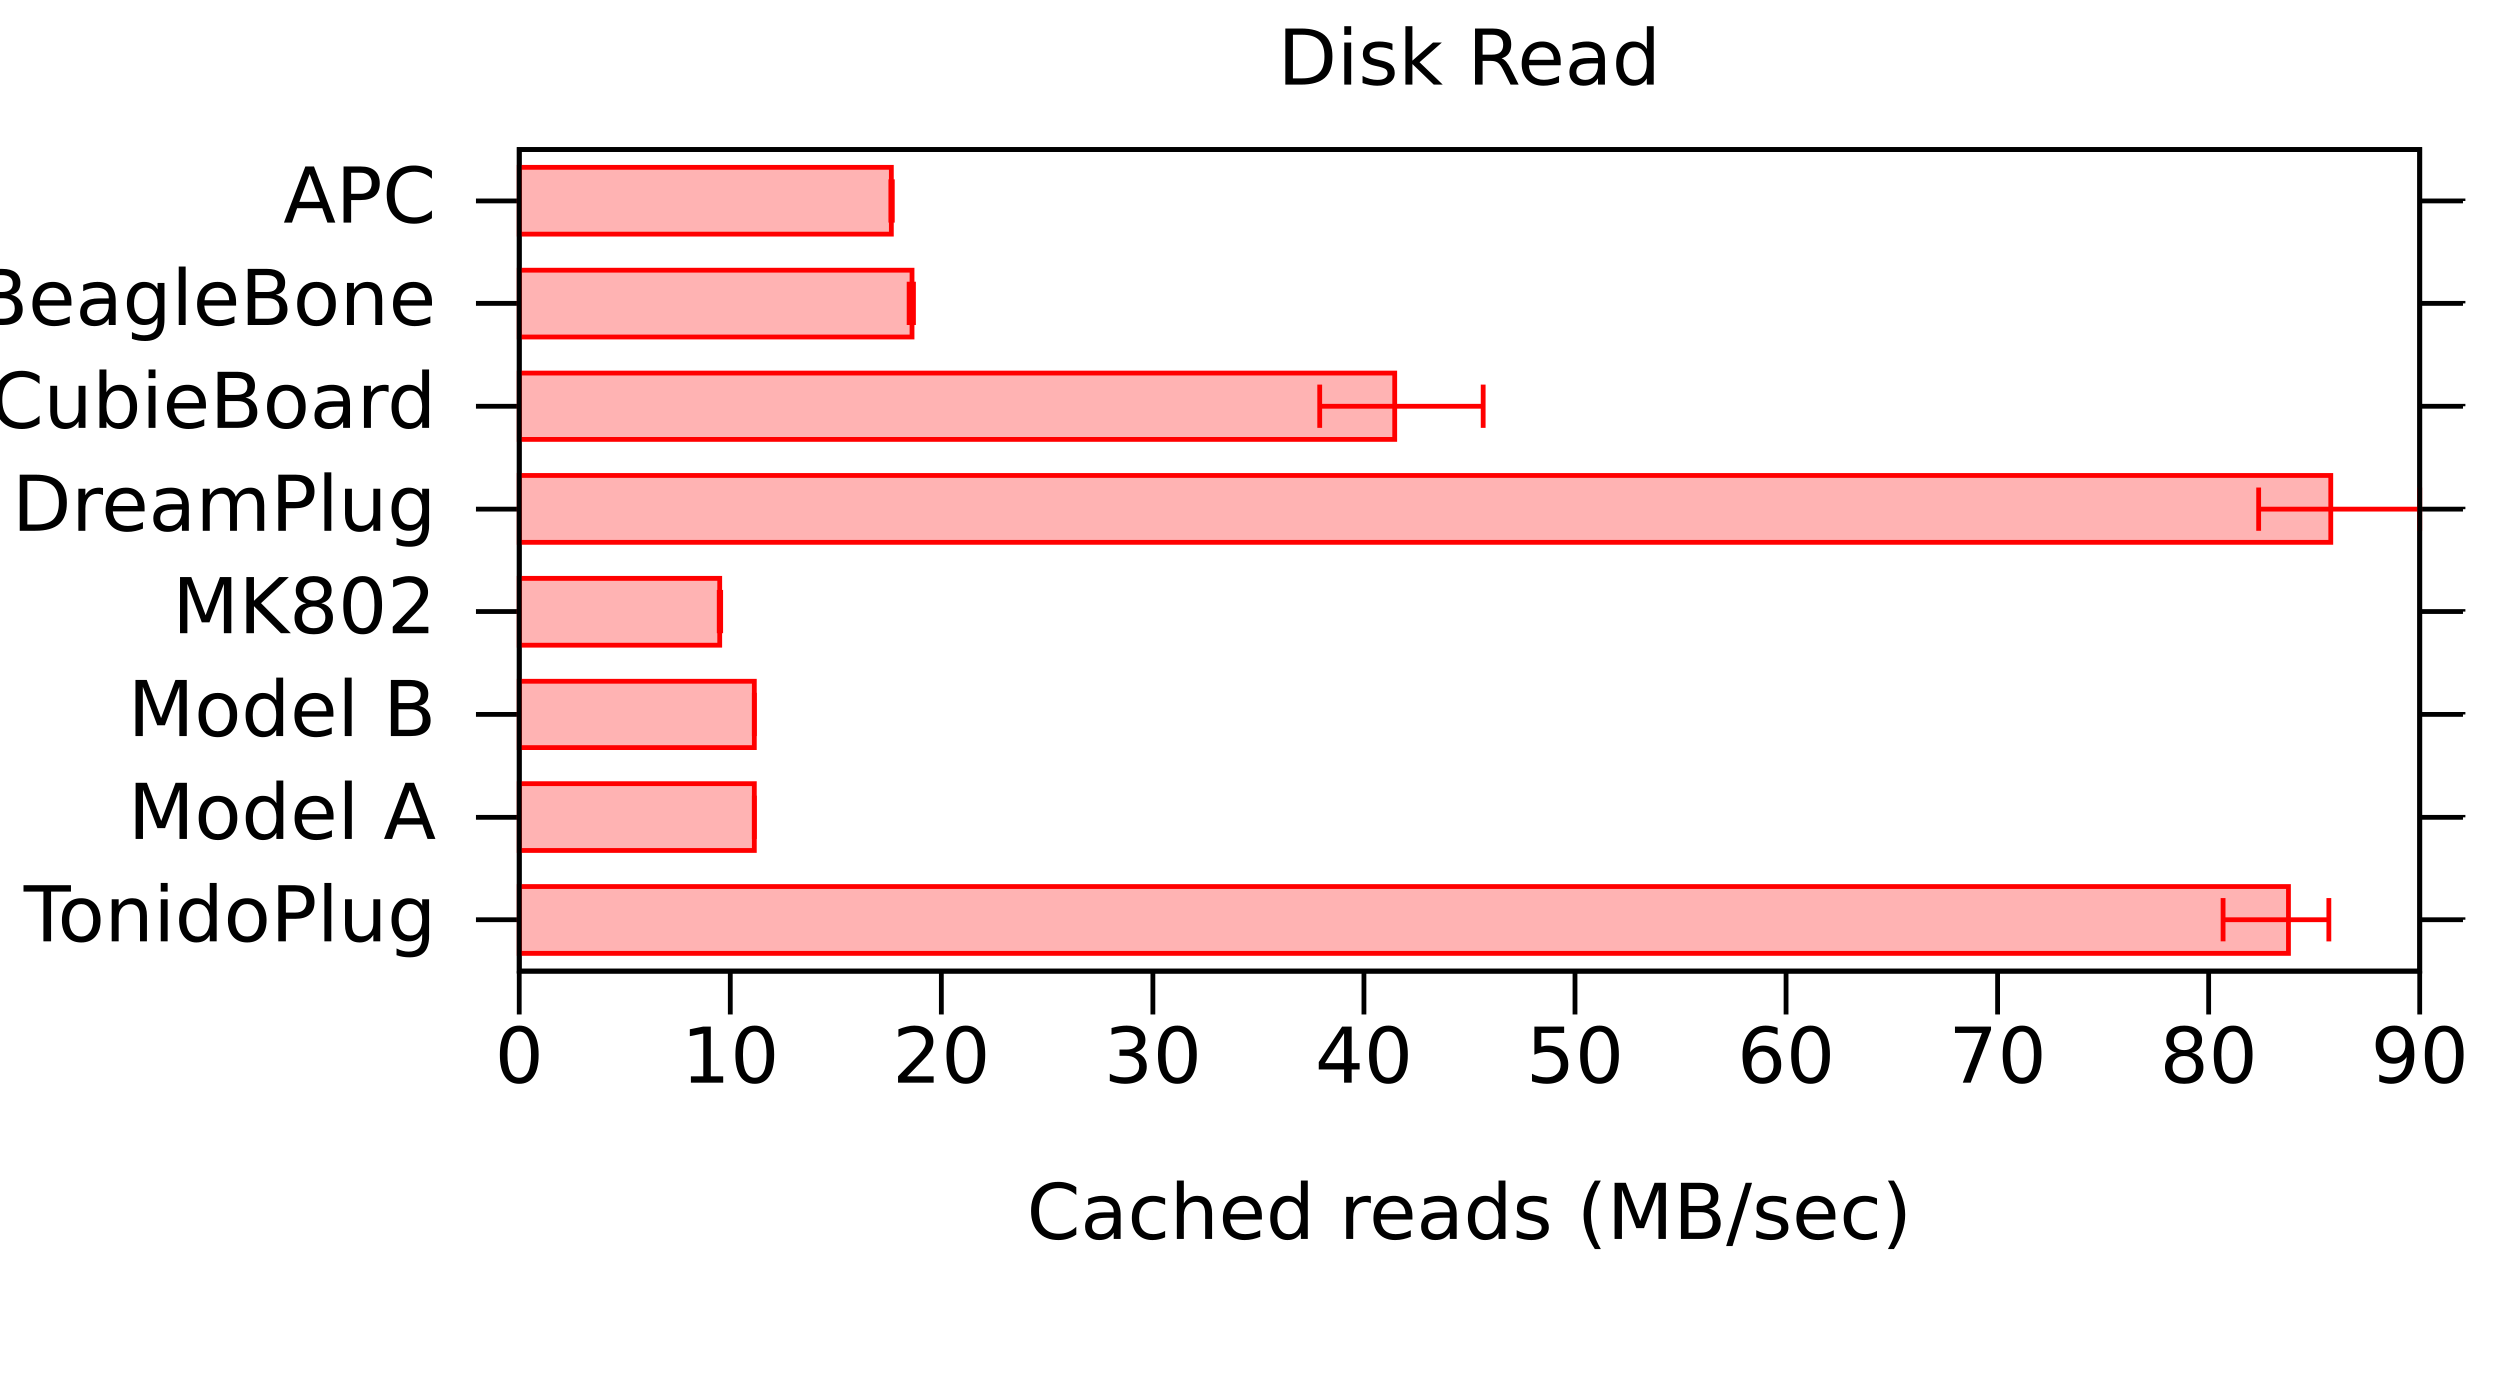
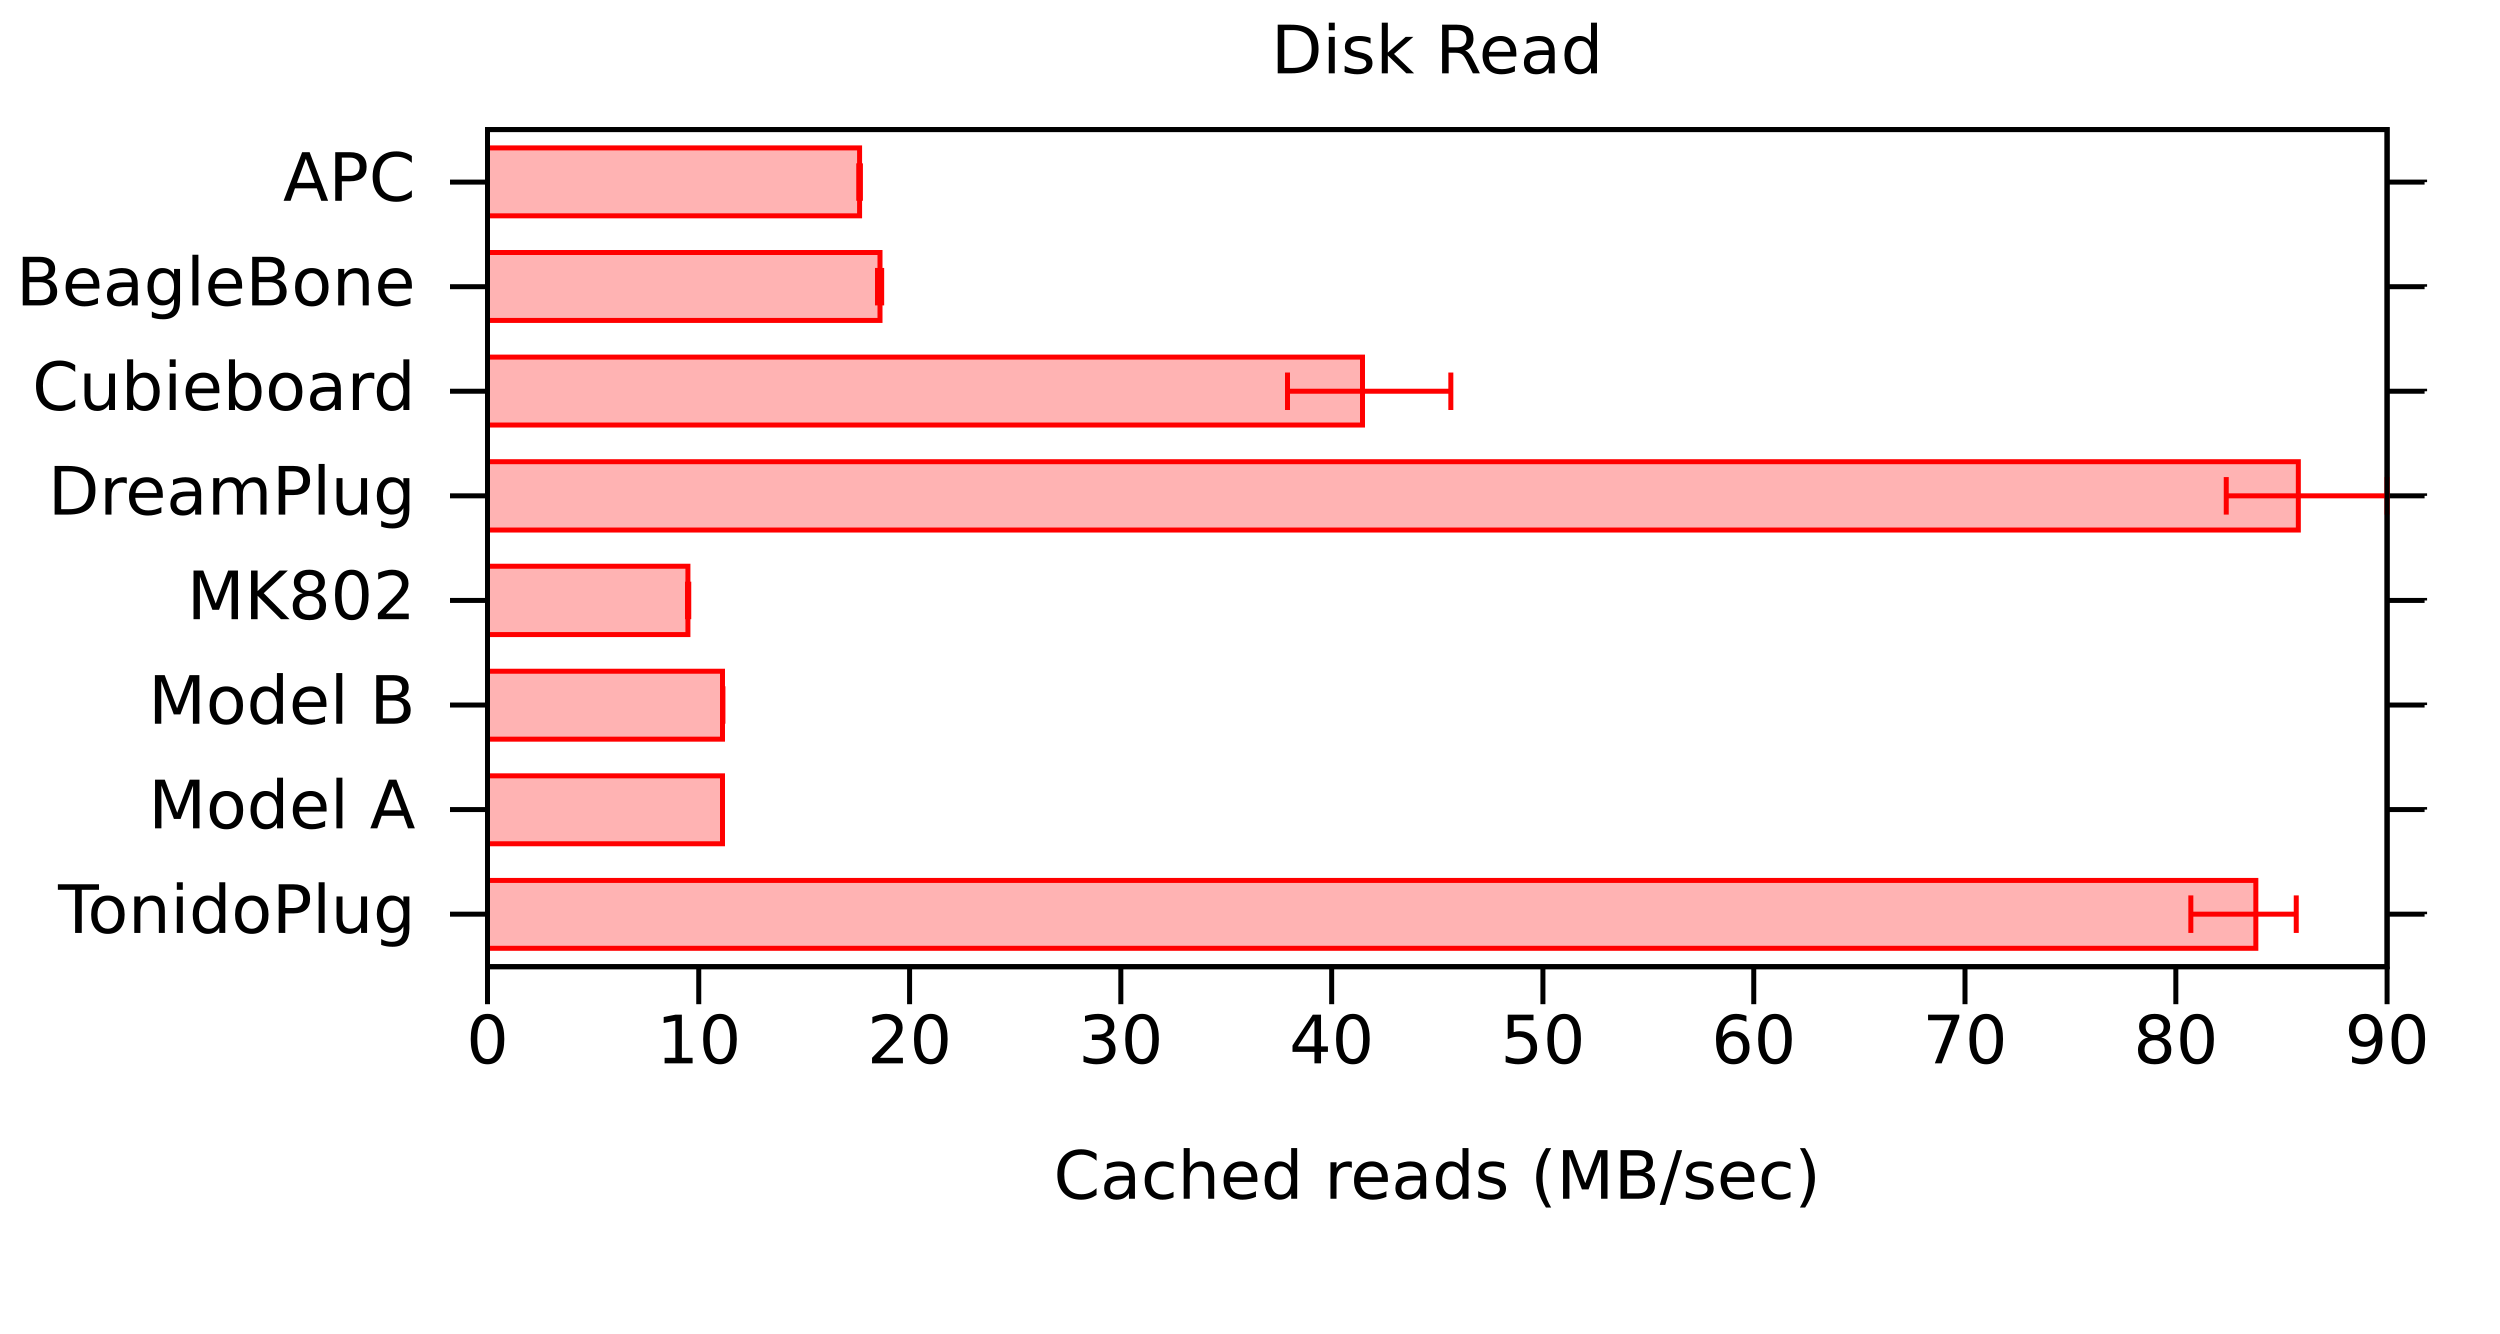
- <svg xmlns="http://www.w3.org/2000/svg" xmlns:xlink="http://www.w3.org/1999/xlink" width="520" height="290" viewBox="-520 0 520 290">
+ <svg xmlns="http://www.w3.org/2000/svg" xmlns:xlink="http://www.w3.org/1999/xlink" width="600" height="320" viewBox="-600 0 600 320">
  <g id="gnuplot_canvas" transform="rotate(90 0 0)">
-     <rect x="0" y="0" width="290" height="520" fill="none" />
+     <rect x="0" y="0" width="320" height="600" fill="none" />
    <defs>
      <circle id="gpDot" r="0.5" stroke-width="0.5" />
      <path id="gpPt0" stroke-width="0.222" stroke="currentColor" d="M-1,0 h2 M0,-1 v2" />
      <path id="gpPt1" stroke-width="0.222" stroke="currentColor" d="M-1,-1 L1,1 M1,-1 L-1,1" />
      <path id="gpPt2" stroke-width="0.222" stroke="currentColor" d="M-1,0 L1,0 M0,-1 L0,1 M-1,-1 L1,1 M-1,1 L1,-1" />
      <rect id="gpPt3" stroke-width="0.222" stroke="currentColor" x="-1" y="-1" width="2" height="2" />
      <rect id="gpPt4" stroke-width="0.222" stroke="currentColor" fill="currentColor" x="-1" y="-1" width="2" height="2" />
      <circle id="gpPt5" stroke-width="0.222" stroke="currentColor" cx="0" cy="0" r="1" />
      <use xlink:href="#gpPt5" id="gpPt6" fill="currentColor" stroke="none" />
      <path id="gpPt7" stroke-width="0.222" stroke="currentColor" d="M0,-1.33 L-1.33,0.67 L1.33,0.67 z" />
      <use xlink:href="#gpPt7" id="gpPt8" fill="currentColor" stroke="none" />
      <use xlink:href="#gpPt7" id="gpPt9" stroke="currentColor" transform="rotate(180)" />
      <use xlink:href="#gpPt9" id="gpPt10" fill="currentColor" stroke="none" />
      <use xlink:href="#gpPt3" id="gpPt11" stroke="currentColor" transform="rotate(45)" />
      <use xlink:href="#gpPt11" id="gpPt12" fill="currentColor" stroke="none" />
    </defs>
-     <g style="fill:none; color:white; stroke:currentColor; stroke-width:1.00; stroke-linecap:butt; stroke-linejoin:miter">
+     <g style="fill:none; color:white; stroke:currentColor; stroke-width:1.20; stroke-linecap:butt; stroke-linejoin:miter">
</g>
-     <g style="fill:none; color:black; stroke:currentColor; stroke-width:1.00; stroke-linecap:butt; stroke-linejoin:miter">
-       <path d="M41.8,412.0 L41.8,421.0 M41.8,16.7 L41.8,7.7  h0.01" />
-       <g transform="translate(46.3,429.3) rotate(270)" style="stroke:none; fill:black; font-family:Bitstream Vera Sans; font-size:12.00pt; text-anchor:end">
+     <g style="fill:none; color:black; stroke:currentColor; stroke-width:1.20; stroke-linecap:butt; stroke-linejoin:miter">
+       <path d="M43.7,483.0 L43.7,492.0 M43.7,27.1 L43.7,18.1  h0.01" />
+       <g transform="translate(48.2,500.3) rotate(270)" style="stroke:none; fill:black; font-family:Bitstream Vera Sans; font-size:12.00pt; text-anchor:end">
        <text>APC</text>
      </g>
-       <path d="M63.1,412.0 L63.1,421.0 M63.1,16.7 L63.1,7.7  h0.01" />
-       <g transform="translate(67.6,429.3) rotate(270)" style="stroke:none; fill:black; font-family:Bitstream Vera Sans; font-size:12.00pt; text-anchor:end">
+       <path d="M68.8,483.0 L68.8,492.0 M68.8,27.1 L68.8,18.1  h0.01" />
+       <g transform="translate(73.3,500.3) rotate(270)" style="stroke:none; fill:black; font-family:Bitstream Vera Sans; font-size:12.00pt; text-anchor:end">
        <text>BeagleBone</text>
      </g>
-       <path d="M84.5,412.0 L84.5,421.0 M84.5,16.7 L84.5,7.7  h0.01" />
-       <g transform="translate(89.0,429.3) rotate(270)" style="stroke:none; fill:black; font-family:Bitstream Vera Sans; font-size:12.00pt; text-anchor:end">
-         <text>CubieBoard</text>
+       <path d="M93.9,483.0 L93.9,492.0 M93.9,27.1 L93.9,18.1  h0.01" />
+       <g transform="translate(98.4,500.3) rotate(270)" style="stroke:none; fill:black; font-family:Bitstream Vera Sans; font-size:12.00pt; text-anchor:end">
+         <text>Cubieboard</text>
      </g>
-       <path d="M105.9,412.0 L105.9,421.0 M105.9,16.7 L105.9,7.7  h0.01" />
-       <g transform="translate(110.4,429.3) rotate(270)" style="stroke:none; fill:black; font-family:Bitstream Vera Sans; font-size:12.00pt; text-anchor:end">
+       <path d="M119.0,483.0 L119.0,492.0 M119.0,27.1 L119.0,18.1  h0.01" />
+       <g transform="translate(123.5,500.3) rotate(270)" style="stroke:none; fill:black; font-family:Bitstream Vera Sans; font-size:12.00pt; text-anchor:end">
        <text>DreamPlug</text>
      </g>
-       <path d="M127.2,412.0 L127.2,421.0 M127.2,16.7 L127.2,7.7  h0.01" />
-       <g transform="translate(131.7,429.3) rotate(270)" style="stroke:none; fill:black; font-family:Bitstream Vera Sans; font-size:12.00pt; text-anchor:end">
+       <path d="M144.1,483.0 L144.1,492.0 M144.1,27.1 L144.1,18.1  h0.01" />
+       <g transform="translate(148.6,500.3) rotate(270)" style="stroke:none; fill:black; font-family:Bitstream Vera Sans; font-size:12.00pt; text-anchor:end">
        <text>MK802</text>
      </g>
-       <path d="M148.6,412.0 L148.6,421.0 M148.6,16.7 L148.6,7.7  h0.01" />
-       <g transform="translate(153.1,429.3) rotate(270)" style="stroke:none; fill:black; font-family:Bitstream Vera Sans; font-size:12.00pt; text-anchor:end">
+       <path d="M169.2,483.0 L169.2,492.0 M169.2,27.1 L169.2,18.1  h0.01" />
+       <g transform="translate(173.7,500.3) rotate(270)" style="stroke:none; fill:black; font-family:Bitstream Vera Sans; font-size:12.00pt; text-anchor:end">
        <text>Model B</text>
      </g>
-       <path d="M170.0,412.0 L170.0,421.0 M170.0,16.7 L170.0,7.7  h0.01" />
-       <g transform="translate(174.5,429.3) rotate(270)" style="stroke:none; fill:black; font-family:Bitstream Vera Sans; font-size:12.00pt; text-anchor:end">
+       <path d="M194.3,483.0 L194.3,492.0 M194.3,27.1 L194.3,18.1  h0.01" />
+       <g transform="translate(198.8,500.3) rotate(270)" style="stroke:none; fill:black; font-family:Bitstream Vera Sans; font-size:12.00pt; text-anchor:end">
        <text>Model A</text>
      </g>
-       <path d="M191.3,412.0 L191.3,421.0 M191.3,16.7 L191.3,7.7  h0.01" />
-       <g transform="translate(195.8,429.3) rotate(270)" style="stroke:none; fill:black; font-family:Bitstream Vera Sans; font-size:12.00pt; text-anchor:end">
+       <path d="M219.4,483.0 L219.4,492.0 M219.4,27.1 L219.4,18.1  h0.01" />
+       <g transform="translate(223.9,500.3) rotate(270)" style="stroke:none; fill:black; font-family:Bitstream Vera Sans; font-size:12.00pt; text-anchor:end">
        <text>TonidoPlug</text>
      </g>
-       <path d="M202.0,412.0 L211.0,412.0  h0.01" />
-       <g transform="translate(225.2,412.0) rotate(270)" style="stroke:none; fill:black; font-family:Bitstream Vera Sans; font-size:12.00pt; text-anchor:middle">
+       <path d="M232.0,483.0 L241.0,483.0  h0.01" />
+       <g transform="translate(255.2,483.0) rotate(270)" style="stroke:none; fill:black; font-family:Bitstream Vera Sans; font-size:12.00pt; text-anchor:middle">
        <text> 0</text>
      </g>
-       <path d="M202.0,368.1 L211.0,368.1  h0.01" />
-       <g transform="translate(225.2,368.1) rotate(270)" style="stroke:none; fill:black; font-family:Bitstream Vera Sans; font-size:12.00pt; text-anchor:middle">
+       <path d="M232.0,432.3 L241.0,432.3  h0.01" />
+       <g transform="translate(255.2,432.3) rotate(270)" style="stroke:none; fill:black; font-family:Bitstream Vera Sans; font-size:12.00pt; text-anchor:middle">
        <text> 10</text>
      </g>
-       <path d="M202.0,324.2 L211.0,324.2  h0.01" />
-       <g transform="translate(225.2,324.2) rotate(270)" style="stroke:none; fill:black; font-family:Bitstream Vera Sans; font-size:12.00pt; text-anchor:middle">
+       <path d="M232.0,381.7 L241.0,381.7  h0.01" />
+       <g transform="translate(255.2,381.7) rotate(270)" style="stroke:none; fill:black; font-family:Bitstream Vera Sans; font-size:12.00pt; text-anchor:middle">
        <text> 20</text>
      </g>
-       <path d="M202.0,280.2 L211.0,280.2  h0.01" />
-       <g transform="translate(225.2,280.2) rotate(270)" style="stroke:none; fill:black; font-family:Bitstream Vera Sans; font-size:12.00pt; text-anchor:middle">
+       <path d="M232.0,331.0 L241.0,331.0  h0.01" />
+       <g transform="translate(255.2,331.0) rotate(270)" style="stroke:none; fill:black; font-family:Bitstream Vera Sans; font-size:12.00pt; text-anchor:middle">
        <text> 30</text>
      </g>
-       <path d="M202.0,236.3 L211.0,236.3  h0.01" />
-       <g transform="translate(225.2,236.3) rotate(270)" style="stroke:none; fill:black; font-family:Bitstream Vera Sans; font-size:12.00pt; text-anchor:middle">
+       <path d="M232.0,280.4 L241.0,280.4  h0.01" />
+       <g transform="translate(255.2,280.4) rotate(270)" style="stroke:none; fill:black; font-family:Bitstream Vera Sans; font-size:12.00pt; text-anchor:middle">
        <text> 40</text>
      </g>
-       <path d="M202.0,192.4 L211.0,192.4  h0.01" />
-       <g transform="translate(225.2,192.4) rotate(270)" style="stroke:none; fill:black; font-family:Bitstream Vera Sans; font-size:12.00pt; text-anchor:middle">
+       <path d="M232.0,229.7 L241.0,229.7  h0.01" />
+       <g transform="translate(255.2,229.7) rotate(270)" style="stroke:none; fill:black; font-family:Bitstream Vera Sans; font-size:12.00pt; text-anchor:middle">
        <text> 50</text>
      </g>
-       <path d="M202.0,148.5 L211.0,148.5  h0.01" />
-       <g transform="translate(225.2,148.5) rotate(270)" style="stroke:none; fill:black; font-family:Bitstream Vera Sans; font-size:12.00pt; text-anchor:middle">
+       <path d="M232.0,179.1 L241.0,179.1  h0.01" />
+       <g transform="translate(255.2,179.1) rotate(270)" style="stroke:none; fill:black; font-family:Bitstream Vera Sans; font-size:12.00pt; text-anchor:middle">
        <text> 60</text>
      </g>
-       <path d="M202.0,104.5 L211.0,104.5  h0.01" />
-       <g transform="translate(225.2,104.5) rotate(270)" style="stroke:none; fill:black; font-family:Bitstream Vera Sans; font-size:12.00pt; text-anchor:middle">
+       <path d="M232.0,128.4 L241.0,128.4  h0.01" />
+       <g transform="translate(255.2,128.4) rotate(270)" style="stroke:none; fill:black; font-family:Bitstream Vera Sans; font-size:12.00pt; text-anchor:middle">
        <text> 70</text>
      </g>
-       <path d="M202.0,60.6 L211.0,60.6  h0.01" />
-       <g transform="translate(225.2,60.6) rotate(270)" style="stroke:none; fill:black; font-family:Bitstream Vera Sans; font-size:12.00pt; text-anchor:middle">
+       <path d="M232.0,77.8 L241.0,77.8  h0.01" />
+       <g transform="translate(255.2,77.8) rotate(270)" style="stroke:none; fill:black; font-family:Bitstream Vera Sans; font-size:12.00pt; text-anchor:middle">
        <text> 80</text>
      </g>
-       <path d="M202.0,16.7 L211.0,16.7  h0.01" />
-       <g transform="translate(225.2,16.7) rotate(270)" style="stroke:none; fill:black; font-family:Bitstream Vera Sans; font-size:12.00pt; text-anchor:middle">
+       <path d="M232.0,27.1 L241.0,27.1  h0.01" />
+       <g transform="translate(255.2,27.1) rotate(270)" style="stroke:none; fill:black; font-family:Bitstream Vera Sans; font-size:12.00pt; text-anchor:middle">
        <text> 90</text>
      </g>
-       <path d="M31.1,16.7 L31.1,412.0 L202.0,412.0 L202.0,16.7 L31.1,16.7 Z  h0.01" />
-       <g transform="translate(17.6,214.4) rotate(270)" style="stroke:none; fill:black; font-family:Bitstream Vera Sans; font-size:12.00pt; text-anchor:middle">
+       <path d="M31.1,27.1 L31.1,483.0 L232.0,483.0 L232.0,27.1 L31.1,27.1 Z  h0.01" />
+       <g transform="translate(17.6,255.1) rotate(270)" style="stroke:none; fill:black; font-family:Bitstream Vera Sans; font-size:12.00pt; text-anchor:middle">
        <text>Disk Read</text>
      </g>
-       <g transform="translate(257.7,214.4) rotate(270)" style="stroke:none; fill:black; font-family:Bitstream Vera Sans; font-size:12.00pt; text-anchor:middle">
+       <g transform="translate(287.7,255.1) rotate(270)" style="stroke:none; fill:black; font-family:Bitstream Vera Sans; font-size:12.00pt; text-anchor:middle">
        <text>Cached reads (MB/sec)</text>
      </g>
    </g>
    <g id="gnuplot_plot_1">
-       <g style="fill:none; color:red; stroke:currentColor; stroke-width:1.00; stroke-linecap:butt; stroke-linejoin:miter">
+       <g style="fill:none; color:red; stroke:currentColor; stroke-width:1.20; stroke-linecap:butt; stroke-linejoin:miter">
        <g style="stroke:none; shape-rendering:crispEdges">
-           <polygon fill="currentColor" fill-opacity="0.3" points="34.8,412.0 48.8,412.0 48.8,334.5 34.8,334.5 " />
+           <polygon fill="currentColor" fill-opacity="0.3" points="35.5,483.0 51.9,483.0 51.9,393.6 35.5,393.6 " />
        </g>
-         <path d="M34.8,412.0 L34.8,334.6 L48.7,334.6 L48.7,412.0 L34.8,412.0 Z  h0.01" />
+         <path d="M35.5,483.0 L35.5,393.7 L51.8,393.7 L51.8,483.0 L35.5,483.0 Z  h0.01" />
        <g style="stroke:none; shape-rendering:crispEdges">
-           <polygon fill="currentColor" fill-opacity="0.3" points="56.2,412.0 70.2,412.0 70.2,330.2 56.2,330.2 " />
+           <polygon fill="currentColor" fill-opacity="0.3" points="60.6,483.0 77.0,483.0 77.0,388.7 60.6,388.7 " />
        </g>
-         <path d="M56.2,412.0 L56.2,330.3 L70.1,330.3 L70.1,412.0 L56.2,412.0 Z  h0.01" />
+         <path d="M60.6,483.0 L60.6,388.8 L76.9,388.8 L76.9,483.0 L60.6,483.0 Z  h0.01" />
        <g style="stroke:none; shape-rendering:crispEdges">
-           <polygon fill="currentColor" fill-opacity="0.3" points="77.6,412.0 91.5,412.0 91.5,229.8 77.6,229.8 " />
+           <polygon fill="currentColor" fill-opacity="0.3" points="85.7,483.0 102.1,483.0 102.1,272.9 85.7,272.9 " />
        </g>
-         <path d="M77.6,412.0 L77.6,229.9 L91.4,229.9 L91.4,412.0 L77.6,412.0 Z  h0.01" />
+         <path d="M85.7,483.0 L85.7,273.0 L102.0,273.0 L102.0,483.0 L85.7,483.0 Z  h0.01" />
        <g style="stroke:none; shape-rendering:crispEdges">
-           <polygon fill="currentColor" fill-opacity="0.3" points="98.9,412.0 112.9,412.0 112.9,35.1 98.9,35.1 " />
+           <polygon fill="currentColor" fill-opacity="0.3" points="110.8,483.0 127.3,483.0 127.3,48.3 110.8,48.3 " />
        </g>
-         <path d="M98.9,412.0 L98.9,35.2 L112.8,35.2 L112.8,412.0 L98.9,412.0 Z  h0.01" />
+         <path d="M110.8,483.0 L110.8,48.4 L127.2,48.4 L127.2,483.0 L110.8,483.0 Z  h0.01" />
        <g style="stroke:none; shape-rendering:crispEdges">
-           <polygon fill="currentColor" fill-opacity="0.3" points="120.3,412.0 134.3,412.0 134.3,370.2 120.3,370.2 " />
+           <polygon fill="currentColor" fill-opacity="0.3" points="135.9,483.0 152.4,483.0 152.4,434.8 135.9,434.8 " />
        </g>
-         <path d="M120.3,412.0 L120.3,370.3 L134.2,370.3 L134.2,412.0 L120.3,412.0 Z  h0.01" />
+         <path d="M135.9,483.0 L135.9,434.9 L152.3,434.9 L152.3,483.0 L135.9,483.0 Z  h0.01" />
        <g style="stroke:none; shape-rendering:crispEdges">
-           <polygon fill="currentColor" fill-opacity="0.3" points="141.7,412.0 155.6,412.0 155.6,363.0 141.7,363.0 " />
+           <polygon fill="currentColor" fill-opacity="0.3" points="161.1,483.0 177.5,483.0 177.5,426.5 161.1,426.5 " />
        </g>
-         <path d="M141.7,412.0 L141.7,363.1 L155.5,363.1 L155.5,412.0 L141.7,412.0 Z  h0.01" />
+         <path d="M161.1,483.0 L161.1,426.6 L177.4,426.6 L177.4,483.0 L161.1,483.0 Z  h0.01" />
        <g style="stroke:none; shape-rendering:crispEdges">
-           <polygon fill="currentColor" fill-opacity="0.3" points="163.0,412.0 177.0,412.0 177.0,363.0 163.0,363.0 " />
+           <polygon fill="currentColor" fill-opacity="0.3" points="186.2,483.0 202.6,483.0 202.6,426.5 186.2,426.5 " />
        </g>
-         <path d="M163.0,412.0 L163.0,363.1 L176.9,363.1 L176.9,412.0 L163.0,412.0 Z  h0.01" />
+         <path d="M186.2,483.0 L186.2,426.6 L202.5,426.6 L202.5,483.0 L186.2,483.0 Z  h0.01" />
        <g style="stroke:none; shape-rendering:crispEdges">
-           <polygon fill="currentColor" fill-opacity="0.3" points="184.4,412.0 198.4,412.0 198.4,43.9 184.4,43.9 " />
+           <polygon fill="currentColor" fill-opacity="0.3" points="211.3,483.0 227.7,483.0 227.7,58.5 211.3,58.5 " />
        </g>
-         <path d="M184.4,412.0 L184.4,44.0 L198.3,44.0 L198.3,412.0 L184.4,412.0 Z  h0.01" />
-         <path d="M41.8,334.7 L41.8,334.4 M37.3,334.7 L46.3,334.7 M37.3,334.4 L46.3,334.4 M63.1,330.9 L63.1,330.0    M58.6,330.9 L67.6,330.9 M58.6,330.0 L67.6,330.0 M84.5,245.5 L84.5,211.5 M80.0,245.5 L89.0,245.5    M80.0,211.5 L89.0,211.5 M105.9,50.2 L105.9,16.7 M101.4,50.2 L110.4,50.2 M101.4,16.7 L110.4,16.7    M127.2,370.4 L127.2,370.1 M122.7,370.4 L131.7,370.4 M122.7,370.1 L131.7,370.1 M148.6,363.1 M144.1,363.1    L153.1,363.1 M144.1,363.1 L153.1,363.1 M170.0,363.1 M165.5,363.1 L174.5,363.1 M165.5,363.1 L174.5,363.1    M191.3,57.6 L191.3,35.6 M186.8,57.6 L195.8,57.6 M186.8,35.6 L195.8,35.6  h0.01" />
+         <path d="M211.3,483.0 L211.3,58.6 L227.6,58.6 L227.6,483.0 L211.3,483.0 Z  h0.01" />
+         <path d="M43.7,393.9 L43.7,393.5 M39.2,393.9 L48.2,393.9 M39.2,393.5 L48.2,393.5 M68.8,389.4 L68.8,388.4    M64.3,389.4 L73.3,389.4 M64.3,388.4 L73.3,388.4 M93.9,291.0 L93.9,251.8 M89.4,291.0 L98.4,291.0    M89.4,251.8 L98.4,251.8 M119.0,65.7 L119.0,27.1 M114.5,65.7 L123.5,65.7 M114.5,27.1 L123.5,27.1    M144.1,435.0 L144.1,434.7 M139.6,435.0 L148.6,435.0 M139.6,434.7 L148.6,434.7 M169.2,426.6 L169.2,426.5    M164.7,426.6 L173.7,426.6 M164.7,426.5 L173.7,426.5 M194.3,426.6 M189.8,426.6 L198.8,426.6 M189.8,426.6    L198.8,426.6 M219.4,74.2 L219.4,48.9 M214.9,74.2 L223.9,74.2 M214.9,48.9 L223.9,48.9  h0.01" />
      </g>
    </g>
-     <g style="fill:none; color:black; stroke:currentColor; stroke-width:1.00; stroke-linecap:butt; stroke-linejoin:miter">
-       <path d="M31.1,16.7 L31.1,412.0 L202.0,412.0 L202.0,16.7 L31.1,16.7 Z  h0.01" />
+     <g style="fill:none; color:black; stroke:currentColor; stroke-width:1.20; stroke-linecap:butt; stroke-linejoin:miter">
+       <path d="M31.1,27.1 L31.1,483.0 L232.0,483.0 L232.0,27.1 L31.1,27.1 Z  h0.01" />
    </g>
  </g>
</svg>
